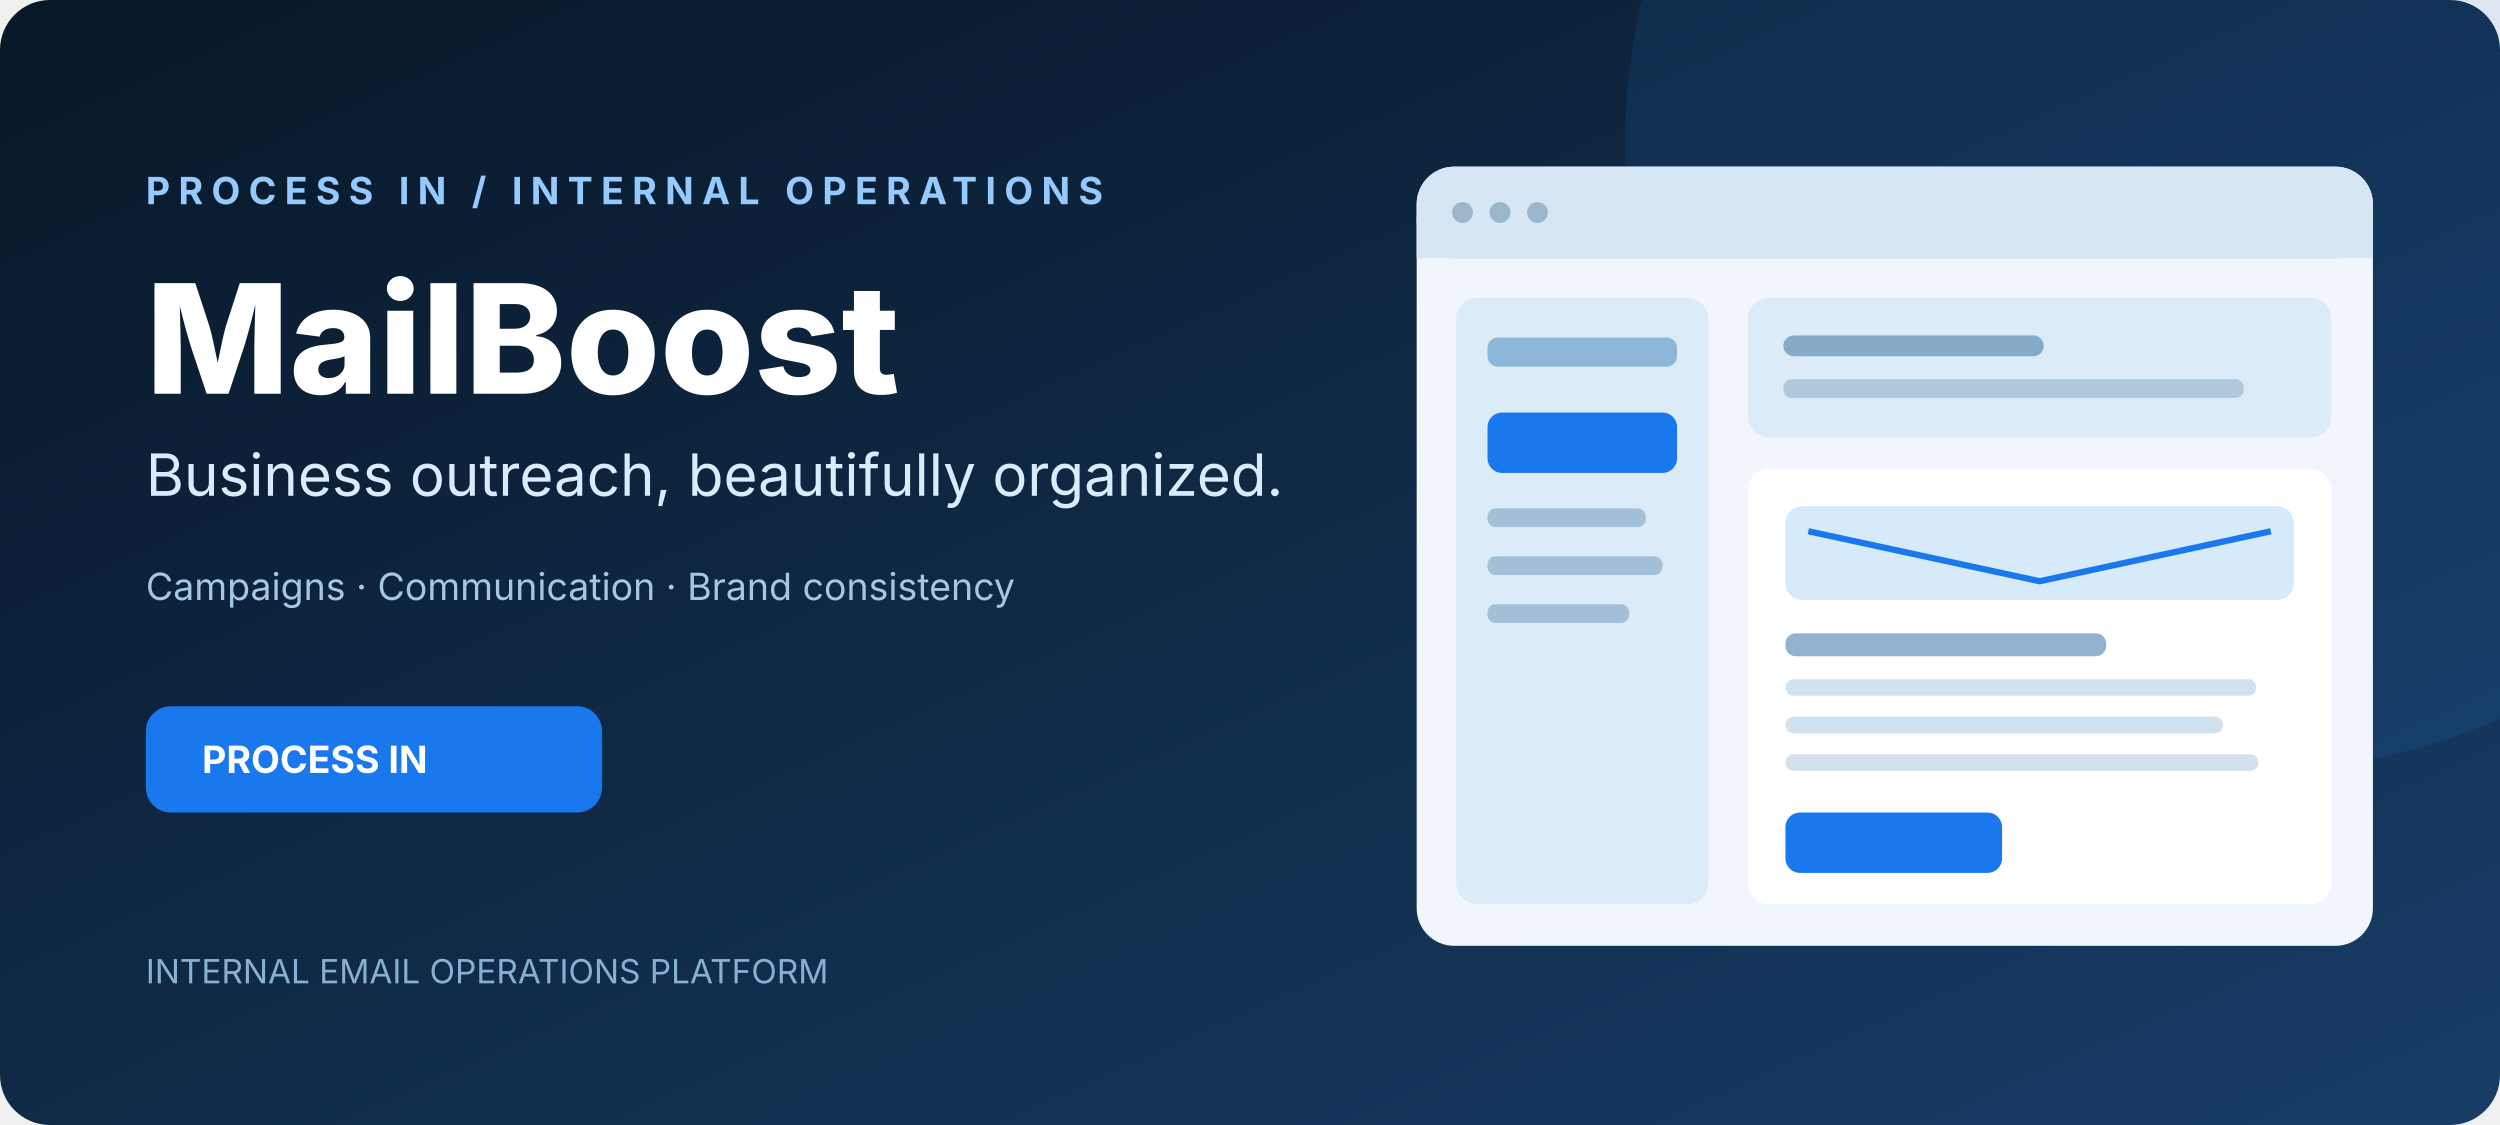
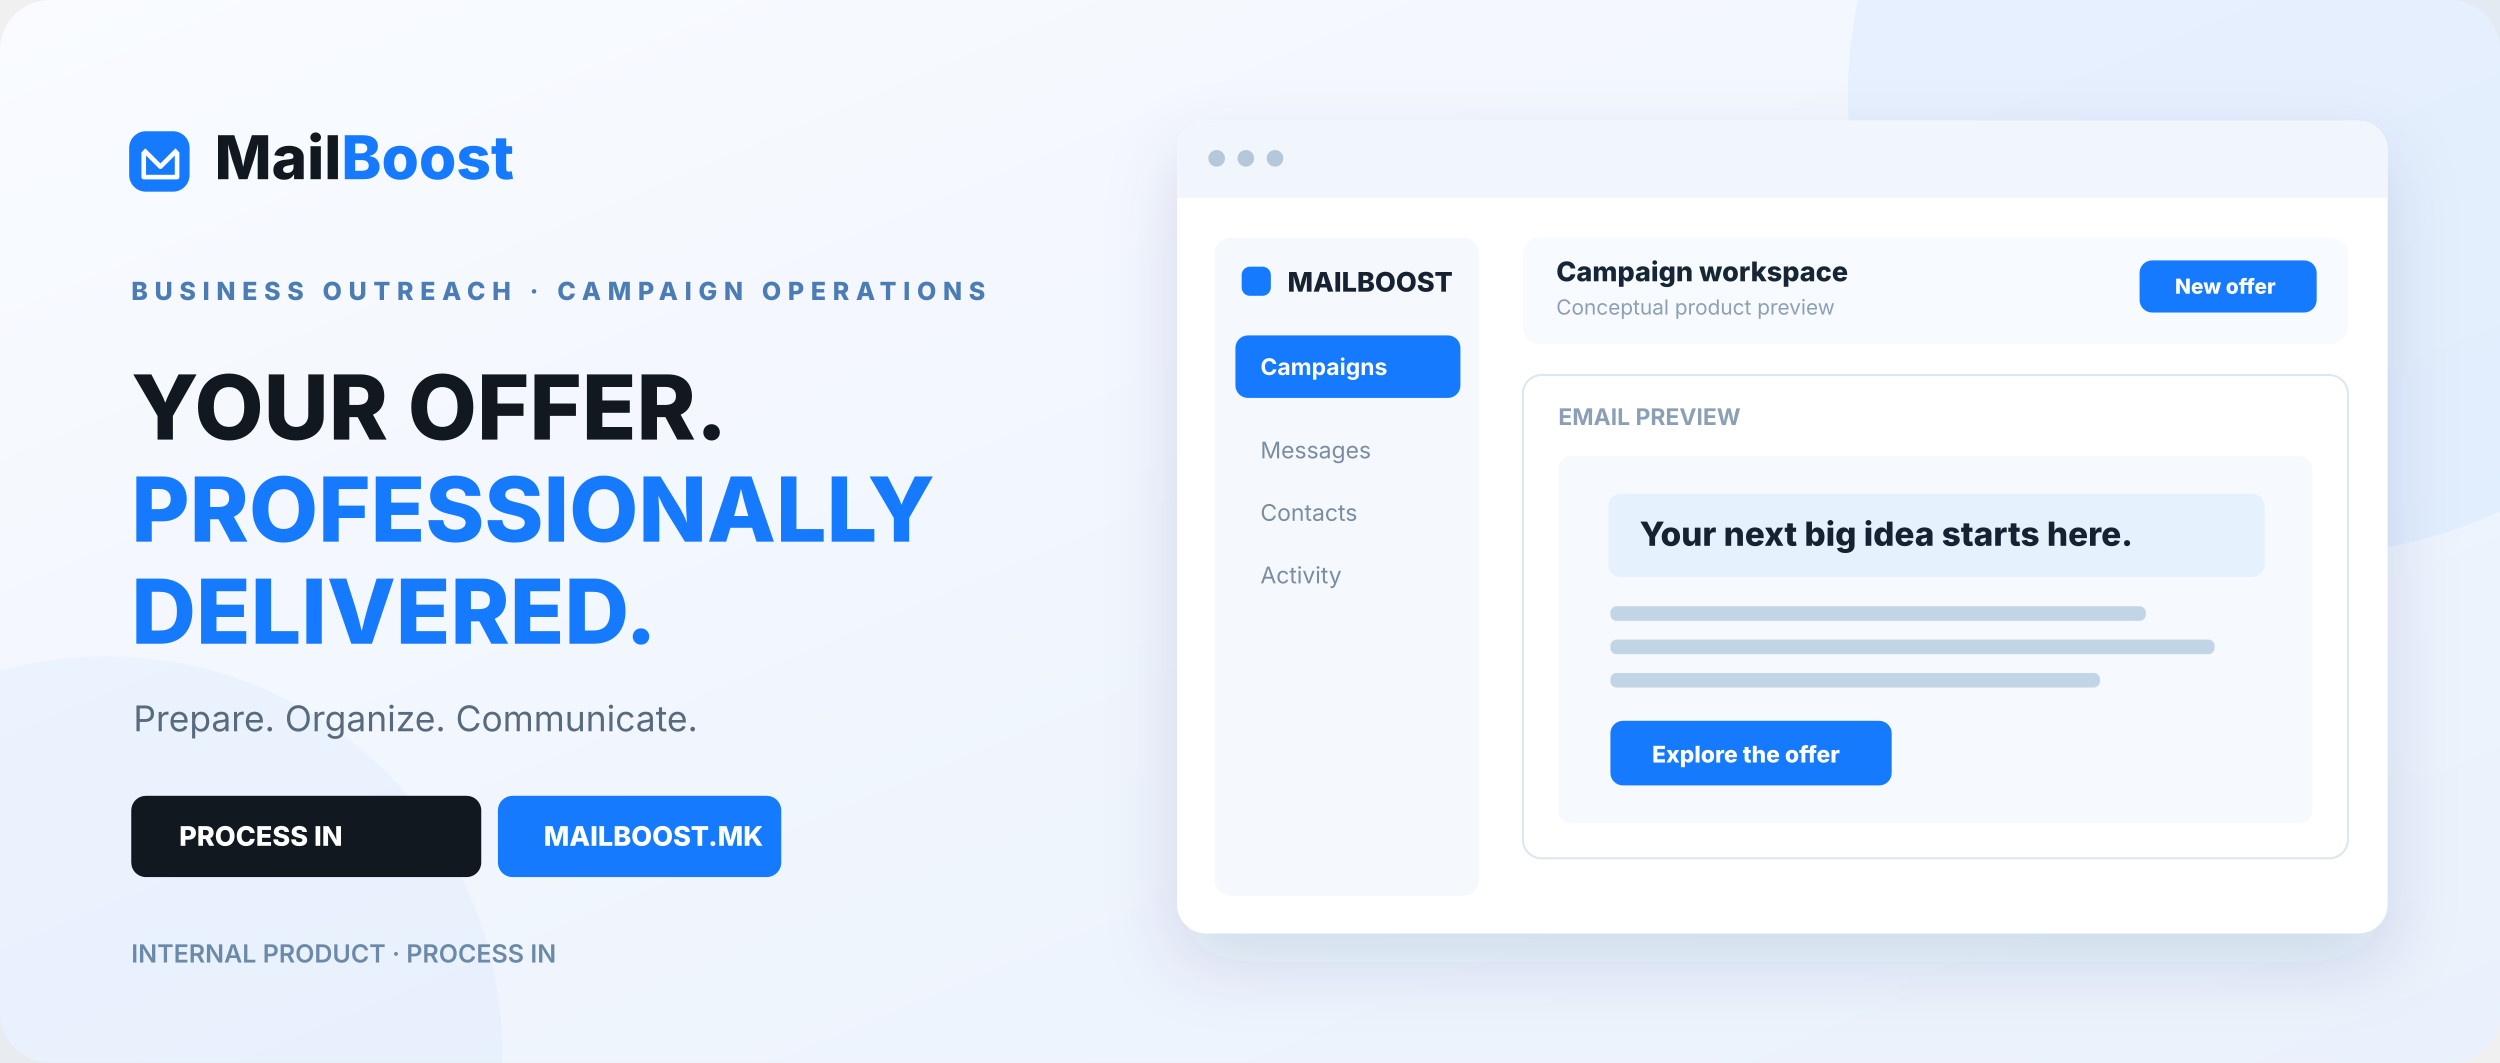
- <svg xmlns="http://www.w3.org/2000/svg" viewBox="0 0 1200 540" role="img" aria-label="MailBoost — internal email outreach and campaign platform">
+ <svg xmlns="http://www.w3.org/2000/svg" viewBox="0 0 1200 510" role="img" aria-labelledby="title desc">
  <defs>
-     <linearGradient id="bg" x2="1" y2="1">
-       <stop stop-color="#081727" />
-       <stop offset="1" stop-color="#173d67" />
+     <linearGradient id="bg" x1="0" y1="0" x2="1" y2="1">
+       <stop stop-color="#f9fbff" />
+       <stop offset="1" stop-color="#e9f1fc" />
    </linearGradient>
+     <linearGradient id="blue" x1="0" y1="0" x2="1" y2="1">
+       <stop stop-color="#0877f9" />
+       <stop offset="1" stop-color="#439fff" />
+     </linearGradient>
+     <filter id="shadow" x="-30%" y="-30%" width="160%" height="170%">
+       <feDropShadow dx="0" dy="14" stdDeviation="17" flood-color="#123c6e" flood-opacity=".13" />
+     </filter>
  </defs>
-   <rect width="1200" height="540" rx="24" fill="url(#bg)" />
-   <circle cx="1080" cy="70" r="300" fill="#318cfa" opacity=".09" />
+   <rect width="1200" height="510" rx="24" fill="url(#bg)" />
+   <circle cx="1107" cy="46" r="220" fill="#167aff" opacity=".055" />
+   <circle cx="51" cy="505" r="190" fill="#167aff" opacity=".04" />
  <g font-family="Inter,Arial,sans-serif">
-     <text x="70" y="98" font-size="18" font-weight="700" letter-spacing="4" fill="#95caff">PROCESS IN / INTERNAL OPERATIONS</text>
-     <text x="70" y="189" font-size="73" font-weight="800" fill="white">MailBoost</text>
-     <text x="70" y="238" font-size="28" fill="#d9ecff">Business outreach, beautifully organized.</text>
-     <text x="70" y="288" font-size="18" fill="#a5c7e3">Campaigns · Communication · Brand consistency</text>
-     <rect x="70" y="339" width="219" height="51" rx="12" fill="#1978ed" />
-     <text x="97" y="371" font-size="18" font-weight="700" fill="white">PROCESS IN</text>
-     <text x="70" y="472" font-size="16" fill="#89b0d2">INTERNAL EMAIL OPERATIONS PLATFORM</text>
+     <rect x="62" y="63" width="29" height="29" rx="8" fill="#167aff" />
+     <path d="M69 72l8 8 8-8M69 73v12h16V73" fill="none" stroke="#fff" stroke-width="2.2" stroke-linejoin="round" />
+     <text x="103" y="86" font-size="29" font-weight="800" fill="#111820">Mail<tspan fill="#167aff">Boost</tspan>
+     </text>
+     <text x="63" y="144" font-size="12" font-weight="800" letter-spacing="3.2" fill="#4b7db4">BUSINESS OUTREACH · CAMPAIGN OPERATIONS</text>
+     <text x="63" y="211" font-size="43" font-weight="800" fill="#111820">YOUR OFFER.</text>
+     <text x="63" y="260" font-size="43" font-weight="800" fill="#167aff">PROFESSIONALLY</text>
+     <text x="63" y="309" font-size="43" font-weight="800" fill="#167aff">DELIVERED.</text>
+     <text x="64" y="351" font-size="17" fill="#576a7e">Prepare. Organize. Communicate.</text>
+     <rect x="63" y="382" width="168" height="39" rx="7" fill="#111820" />
+     <text x="86" y="406" font-size="13" font-weight="800" fill="#fff">PROCESS IN</text>
+     <rect x="239" y="382" width="136" height="39" rx="7" fill="#167aff" />
+     <text x="261" y="406" font-size="13" font-weight="800" fill="#fff">MAILBOOST.MK</text>
+     <text x="63" y="462" font-size="12" font-weight="600" fill="#6b8aa8">INTERNAL PRODUCT · PROCESS IN</text>
  </g>
-   <g transform="translate(680 80)">
-     <rect width="459" height="374" rx="18" fill="#f0f6fc" />
-     <rect width="459" height="44" rx="18" fill="#d5e7f5" />
-     <rect y="24" width="459" height="20" fill="#d5e7f5" />
-     <circle cx="22" cy="22" r="5" fill="#9cb6c9" />
-     <circle cx="40" cy="22" r="5" fill="#9cb6c9" />
-     <circle cx="58" cy="22" r="5" fill="#9cb6c9" />
-     <rect x="19" y="63" width="121" height="291" rx="10" fill="#dcebf8" />
-     <rect x="34" y="82" width="91" height="14" rx="5" fill="#8db7d8" />
-     <rect x="34" y="118" width="91" height="29" rx="7" fill="#1978ed" />
-     <rect x="34" y="164" width="76" height="9" rx="4" fill="#a3c0d8" />
-     <rect x="34" y="187" width="84" height="9" rx="4" fill="#a3c0d8" />
-     <rect x="34" y="210" width="68" height="9" rx="4" fill="#a3c0d8" />
-     <rect x="159" y="63" width="280" height="67" rx="10" fill="#dcebf8" />
-     <rect x="176" y="81" width="125" height="10" rx="5" fill="#85abc8" />
-     <rect x="176" y="102" width="221" height="9" rx="4" fill="#b0c9dd" />
-     <rect x="159" y="145" width="280" height="209" rx="10" fill="white" />
-     <rect x="177" y="163" width="244" height="45" rx="8" fill="#d7eafa" />
-     <path d="M188 175l111 24 111-24" fill="none" stroke="#1978ed" stroke-width="3" stroke-linejoin="round" />
-     <rect x="177" y="224" width="154" height="11" rx="5" fill="#91b3cf" />
-     <rect x="177" y="246" width="226" height="8" rx="4" fill="#d1e2ee" />
-     <rect x="177" y="264" width="210" height="8" rx="4" fill="#d1e2ee" />
-     <rect x="177" y="282" width="227" height="8" rx="4" fill="#d1e2ee" />
-     <rect x="177" y="310" width="104" height="29" rx="7" fill="#1978ed" />
+   <g filter="url(#shadow)" font-family="Inter,Arial,sans-serif">
+     <rect x="565" y="58" width="581" height="390" rx="14" fill="#fff" />
+     <rect x="565" y="58" width="581" height="37" rx="14" fill="#f1f6fc" />
+     <path d="M565 80v15h581V80" fill="#f1f6fc" />
+     <circle cx="584" cy="76" r="4" fill="#b4c8da" />
+     <circle cx="598" cy="76" r="4" fill="#b4c8da" />
+     <circle cx="612" cy="76" r="4" fill="#b4c8da" />
+     <rect x="583" y="114" width="127" height="316" rx="8" fill="#f5f8fc" />
+     <rect x="596" y="128" width="14" height="14" rx="4" fill="#167aff" />
+     <text x="618" y="140" font-size="13" font-weight="800" fill="#182331">MAILBOOST</text>
+     <rect x="593" y="161" width="108" height="30" rx="6" fill="#167aff" />
+     <text x="605" y="180" font-size="11" font-weight="700" fill="#fff">Campaigns</text>
+     <text x="605" y="220" font-size="11" fill="#7a8ca0">Messages</text>
+     <text x="605" y="250" font-size="11" fill="#7a8ca0">Contacts</text>
+     <text x="605" y="280" font-size="11" fill="#7a8ca0">Activity</text>
+     <rect x="731" y="114" width="396" height="51" rx="8" fill="#f7faff" />
+     <text x="747" y="135" font-size="13" font-weight="800" fill="#192735">Campaign workspace</text>
+     <text x="747" y="151" font-size="10" fill="#8ba0b5">Conceptual product preview</text>
+     <rect x="1027" y="125" width="85" height="25" rx="6" fill="#167aff" />
+     <text x="1044" y="141" font-size="10" font-weight="800" fill="#fff">New offer</text>
+     <rect x="731" y="180" width="396" height="232" rx="9" fill="#fff" stroke="#dce7f2" />
+     <text x="748" y="204" font-size="11" font-weight="700" fill="#8ba0b5">EMAIL PREVIEW</text>
+     <rect x="748" y="219" width="362" height="176" rx="6" fill="#f6f9fd" />
+     <rect x="772" y="237" width="315" height="40" rx="6" fill="#e6f1fe" />
+     <text x="787" y="262" font-size="16" font-weight="800" fill="#172433">Your next big idea starts here.</text>
+     <rect x="773" y="291" width="257" height="7" rx="3" fill="#c2d5e7" />
+     <rect x="773" y="307" width="290" height="7" rx="3" fill="#c2d5e7" />
+     <rect x="773" y="323" width="235" height="7" rx="3" fill="#c2d5e7" />
+     <rect x="773" y="346" width="135" height="31" rx="6" fill="#167aff" />
+     <text x="793" y="366" font-size="11" font-weight="800" fill="#fff">Explore the offer</text>
  </g>
</svg>
